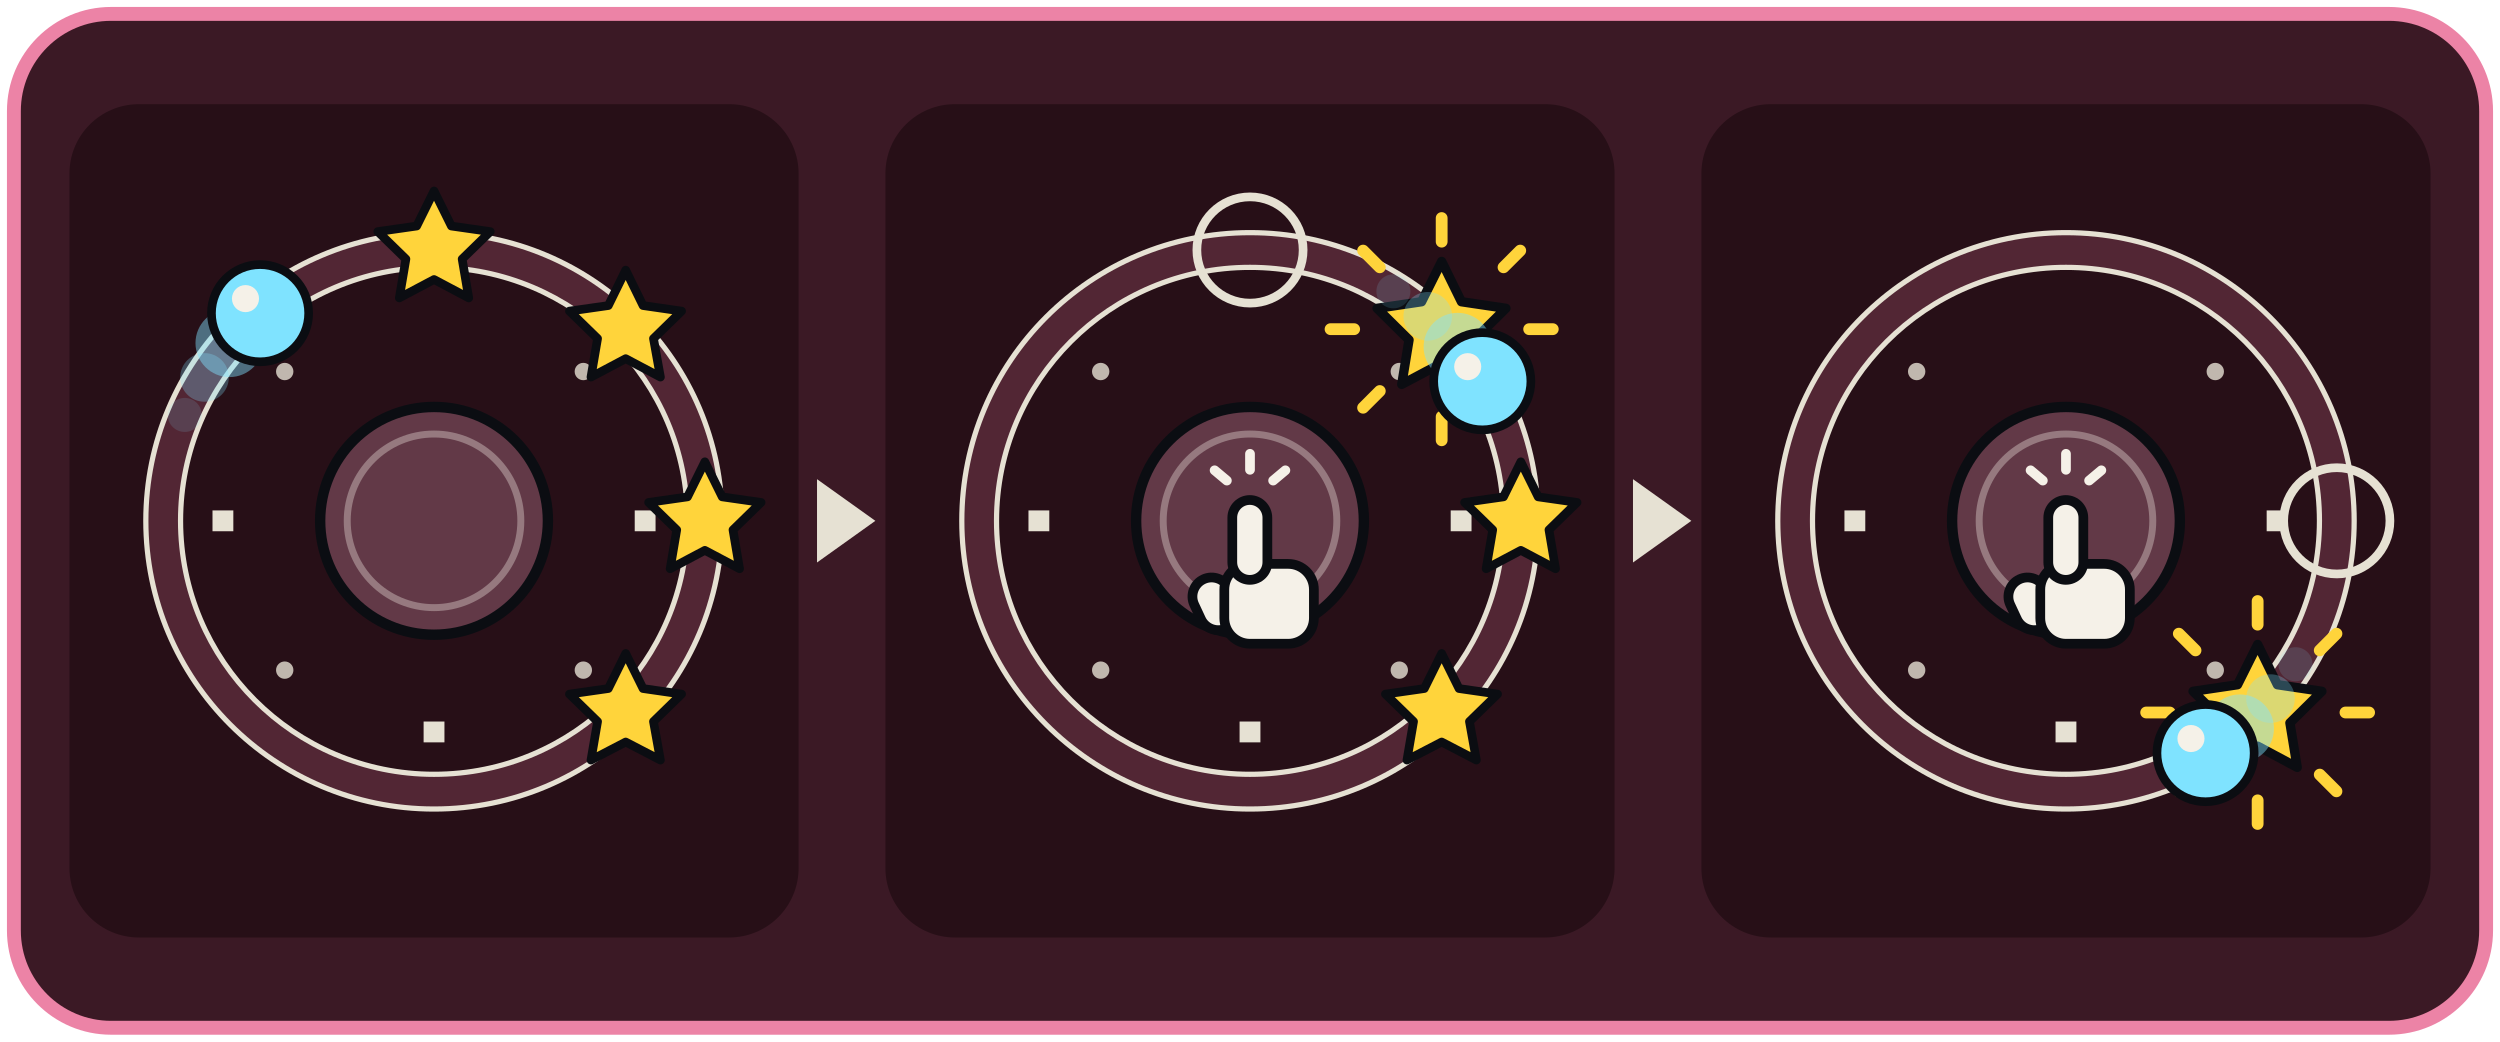
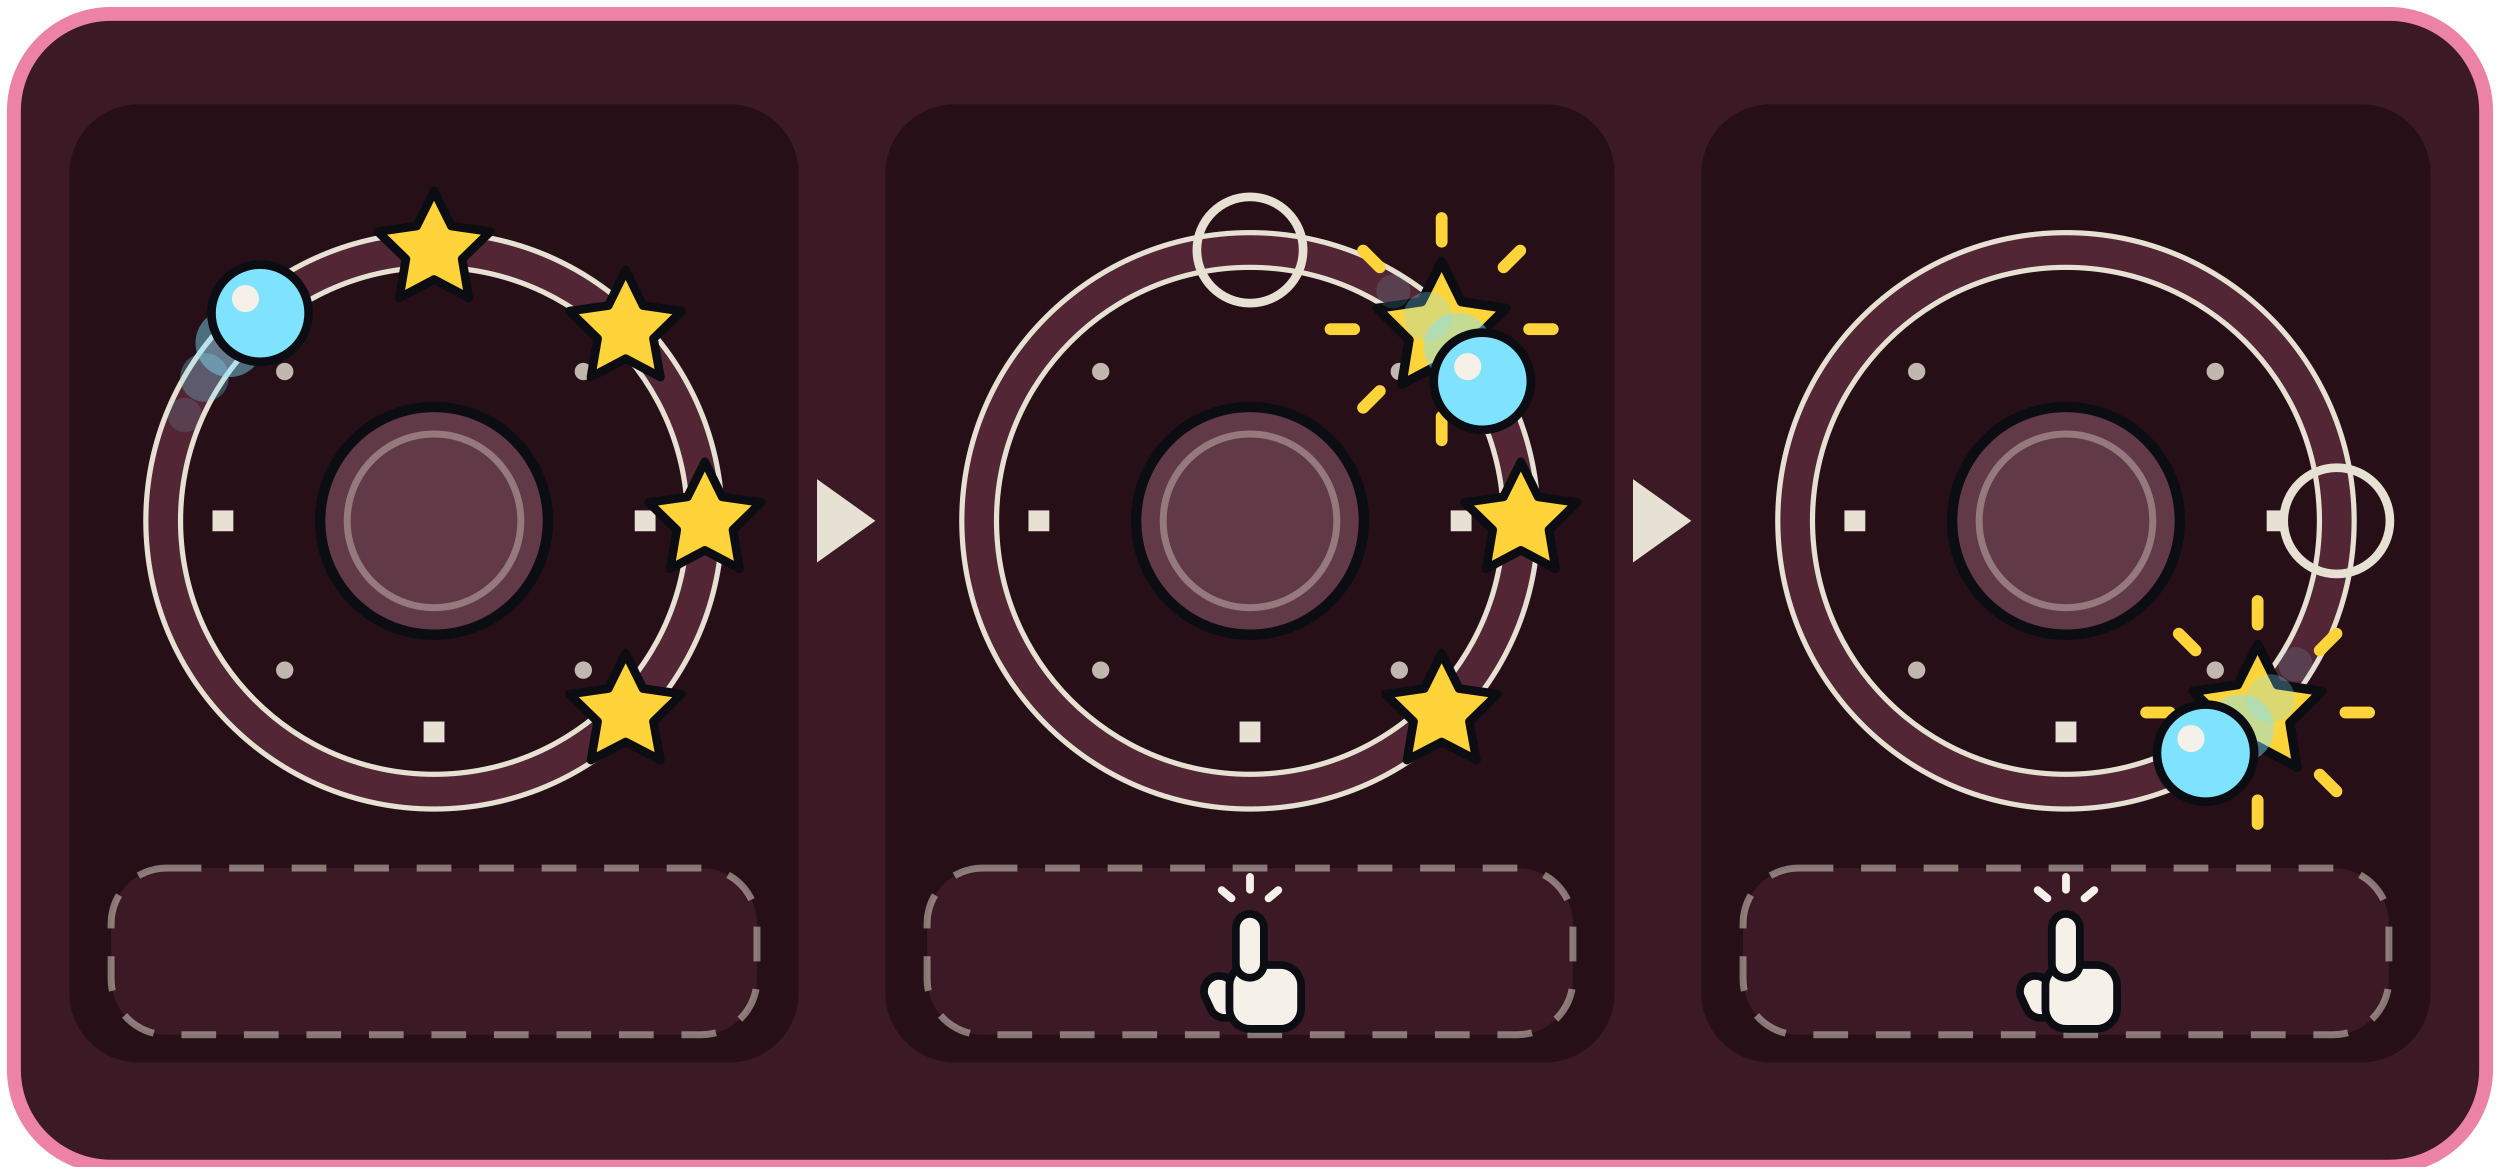
- <svg xmlns="http://www.w3.org/2000/svg" viewBox="0 0 720 300" width="720" height="300" font-family="sans-serif">
-   <rect x="4" y="4" width="712" height="292" rx="28" fill="#3B1925" stroke="#EC83A6" stroke-width="4" />
-   <rect x="20" y="30" width="210" height="240" rx="20" fill="#270F17" />
+ <svg xmlns="http://www.w3.org/2000/svg" viewBox="0 0 720 336" width="720" height="336" font-family="sans-serif">
+   <rect x="4" y="4" width="712" height="332" rx="28" fill="#3B1925" stroke="#EC83A6" stroke-width="4" />
+   <rect x="20" y="30" width="210" height="276" rx="20" fill="#270F17" />
+   <rect x="32" y="250" width="186" height="48" rx="16" fill="#3B1925" stroke="#E6E1D3" stroke-opacity="0.5" stroke-width="2" stroke-dasharray="10 8" />
  <circle cx="125" cy="150" r="78" fill="none" stroke="#522634" stroke-width="10" />
  <circle cx="125" cy="150" r="83" fill="none" stroke="#E6E1D3" stroke-width="1.5" />
  <circle cx="125" cy="150" r="73" fill="none" stroke="#E6E1D3" stroke-width="1.5" />
  <rect x="182.8" y="147" width="6" height="6" fill="#E6E1D3" transform="rotate(90 185.8 150)" />
  <rect x="122" y="207.8" width="6" height="6" fill="#E6E1D3" transform="rotate(180 125 210.8)" />
  <rect x="61.2" y="147" width="6" height="6" fill="#E6E1D3" transform="rotate(270 64.2 150)" />
  <circle cx="168" cy="107" r="2.5" fill="#E6E1D3" opacity="0.8" />
  <circle cx="168" cy="193" r="2.5" fill="#E6E1D3" opacity="0.8" />
  <circle cx="82" cy="193" r="2.5" fill="#E6E1D3" opacity="0.8" />
  <circle cx="82" cy="107" r="2.5" fill="#E6E1D3" opacity="0.8" />
  <circle cx="125" cy="150" r="32.8" fill="#623947" stroke="#0B0D12" stroke-width="3" />
  <circle cx="125" cy="150" r="25" fill="none" stroke="#F5F1E8" stroke-opacity="0.35" stroke-width="2" />
  <polygon points="125,55 130,65.1 141.2,66.7 133.1,74.6 135,85.8 125,80.5 115,85.8 116.9,74.6 108.8,66.7 120,65.1" fill="#FFD43B" stroke="#0B0D12" stroke-width="2.5" stroke-linejoin="round" />
  <polygon points="180.2,77.8 185.2,88 196.3,89.6 188.2,97.5 190.2,108.6 180.2,103.3 170.2,108.6 172.1,97.5 164,89.6 175.2,88" fill="#FFD43B" stroke="#0B0D12" stroke-width="2.5" stroke-linejoin="round" />
  <polygon points="203,133 208,143.1 219.2,144.7 211.1,152.6 213,163.8 203,158.5 193,163.8 194.9,152.6 186.8,144.7 198,143.1" fill="#FFD43B" stroke="#0B0D12" stroke-width="2.5" stroke-linejoin="round" />
  <polygon points="180.2,188.2 185.2,198.3 196.3,199.9 188.2,207.8 190.2,218.9 180.2,213.7 170.2,218.9 172.1,207.8 164,199.9 175.2,198.3" fill="#FFD43B" stroke="#0B0D12" stroke-width="2.5" stroke-linejoin="round" />
  <circle cx="53.2" cy="119.5" r="4.9" fill="#7FE3FF" opacity="0.14" />
  <circle cx="58.9" cy="108.7" r="7" fill="#7FE3FF" opacity="0.28" />
  <circle cx="66.1" cy="98.8" r="9.8" fill="#7FE3FF" opacity="0.45" />
  <circle cx="74.9" cy="90.2" r="14" fill="#7FE3FF" stroke="#0B0D12" stroke-width="2.5" />
  <circle cx="70.7" cy="86" r="3.9" fill="#F5F1E8" />
  <polygon points="235.3,138 252.1,150 235.3,162" fill="#E6E1D3" />
-   <rect x="255" y="30" width="210" height="240" rx="20" fill="#270F17" />
+   <rect x="255" y="30" width="210" height="276" rx="20" fill="#270F17" />
+   <rect x="267" y="250" width="186" height="48" rx="16" fill="#3B1925" stroke="#E6E1D3" stroke-opacity="0.5" stroke-width="2" stroke-dasharray="10 8" />
  <circle cx="360" cy="150" r="78" fill="none" stroke="#522634" stroke-width="10" />
  <circle cx="360" cy="150" r="83" fill="none" stroke="#E6E1D3" stroke-width="1.5" />
  <circle cx="360" cy="150" r="73" fill="none" stroke="#E6E1D3" stroke-width="1.5" />
  <rect x="417.8" y="147" width="6" height="6" fill="#E6E1D3" transform="rotate(90 420.8 150)" />
  <rect x="357" y="207.8" width="6" height="6" fill="#E6E1D3" transform="rotate(180 360 210.8)" />
  <rect x="296.2" y="147" width="6" height="6" fill="#E6E1D3" transform="rotate(270 299.2 150)" />
  <circle cx="403" cy="107" r="2.5" fill="#E6E1D3" opacity="0.8" />
  <circle cx="403" cy="193" r="2.5" fill="#E6E1D3" opacity="0.8" />
  <circle cx="317" cy="193" r="2.5" fill="#E6E1D3" opacity="0.8" />
  <circle cx="317" cy="107" r="2.5" fill="#E6E1D3" opacity="0.8" />
  <circle cx="360" cy="150" r="32.8" fill="#623947" stroke="#0B0D12" stroke-width="3" />
  <circle cx="360" cy="150" r="25" fill="none" stroke="#F5F1E8" stroke-opacity="0.35" stroke-width="2" />
  <circle cx="360" cy="72" r="15.3" fill="none" stroke="#E6E1D3" stroke-width="2.5" />
  <rect x="413.5" y="61.1" width="3.4" height="10.2" rx="1.7" fill="#FFD43B" transform="rotate(0 415.2 94.8)" />
  <rect x="413.5" y="61.1" width="3.4" height="10.2" rx="1.7" fill="#FFD43B" transform="rotate(45 415.2 94.8)" />
  <rect x="413.5" y="61.1" width="3.4" height="10.2" rx="1.7" fill="#FFD43B" transform="rotate(90 415.2 94.8)" />
  <rect x="413.5" y="61.1" width="3.4" height="10.2" rx="1.7" fill="#FFD43B" transform="rotate(135 415.2 94.8)" />
  <rect x="413.5" y="61.1" width="3.4" height="10.2" rx="1.7" fill="#FFD43B" transform="rotate(180 415.2 94.8)" />
  <rect x="413.5" y="61.1" width="3.4" height="10.2" rx="1.7" fill="#FFD43B" transform="rotate(225 415.2 94.8)" />
  <rect x="413.5" y="61.1" width="3.4" height="10.2" rx="1.7" fill="#FFD43B" transform="rotate(270 415.2 94.8)" />
  <rect x="413.5" y="61.1" width="3.4" height="10.2" rx="1.7" fill="#FFD43B" transform="rotate(315 415.2 94.8)" />
  <polygon points="415.2,75.3 420.9,86.9 433.7,88.8 424.5,97.9 426.6,110.7 415.2,104.6 403.7,110.7 405.8,97.9 396.6,88.8 409.4,86.9" fill="#FFD43B" stroke="#0B0D12" stroke-width="2.7" stroke-linejoin="round" />
  <polygon points="438,133 443,143.1 454.2,144.7 446.1,152.6 448,163.8 438,158.5 428,163.8 429.9,152.6 421.8,144.7 433,143.1" fill="#FFD43B" stroke="#0B0D12" stroke-width="2.5" stroke-linejoin="round" />
  <polygon points="415.2,188.2 420.2,198.3 431.3,199.9 423.2,207.8 425.2,218.9 415.2,213.7 405.2,218.9 407.1,207.8 399,199.9 410.2,198.3" fill="#FFD43B" stroke="#0B0D12" stroke-width="2.5" stroke-linejoin="round" />
  <circle cx="401.3" cy="83.9" r="4.9" fill="#7FE3FF" opacity="0.14" />
  <circle cx="411.2" cy="91.1" r="7" fill="#7FE3FF" opacity="0.28" />
  <circle cx="419.8" cy="99.9" r="9.8" fill="#7FE3FF" opacity="0.45" />
  <circle cx="426.9" cy="109.8" r="14" fill="#7FE3FF" stroke="#0B0D12" stroke-width="2.5" />
  <circle cx="422.7" cy="105.6" r="3.9" fill="#F5F1E8" />
-   <g stroke="#0B0D12" stroke-width="2.8" stroke-linejoin="round" fill="#F5F1E8">
-     <rect x="344.4" y="166.1" width="11" height="15.6" rx="5.5" transform="rotate(-25 349.9 173.9)" />
-     <rect x="352.6" y="162.4" width="25.8" height="23" rx="7.4" />
-     <rect x="354.9" y="144" width="10.1" height="23" rx="5.1" />
-   </g>
-   <g fill="#F5F1E8">
-     <rect x="358.6" y="129.3" width="2.8" height="7.4" rx="1.4" transform="rotate(-50 360 144)" />
-     <rect x="358.6" y="129.3" width="2.8" height="7.4" rx="1.4" transform="rotate(0 360 144)" />
-     <rect x="358.6" y="129.3" width="2.8" height="7.4" rx="1.4" transform="rotate(50 360 144)" />
+   <g transform="translate(360.0 274) scale(0.8) translate(-360.0 -157.5)">
+     <g stroke="#0B0D12" stroke-width="2.8" stroke-linejoin="round" fill="#F5F1E8">
+       <rect x="344.4" y="166.1" width="11" height="15.6" rx="5.5" transform="rotate(-25 349.9 173.9)" />
+       <rect x="352.6" y="162.4" width="25.8" height="23" rx="7.4" />
+       <rect x="354.9" y="144" width="10.1" height="23" rx="5.1" />
+     </g>
+     <g fill="#F5F1E8">
+       <rect x="358.6" y="129.3" width="2.8" height="7.4" rx="1.4" transform="rotate(-50 360 144)" />
+       <rect x="358.6" y="129.3" width="2.8" height="7.4" rx="1.4" transform="rotate(0 360 144)" />
+       <rect x="358.6" y="129.3" width="2.8" height="7.4" rx="1.4" transform="rotate(50 360 144)" />
+     </g>
  </g>
  <polygon points="470.3,138 487.1,150 470.3,162" fill="#E6E1D3" />
-   <rect x="490" y="30" width="210" height="240" rx="20" fill="#270F17" />
+   <rect x="490" y="30" width="210" height="276" rx="20" fill="#270F17" />
+   <rect x="502" y="250" width="186" height="48" rx="16" fill="#3B1925" stroke="#E6E1D3" stroke-opacity="0.5" stroke-width="2" stroke-dasharray="10 8" />
  <circle cx="595" cy="150" r="78" fill="none" stroke="#522634" stroke-width="10" />
  <circle cx="595" cy="150" r="83" fill="none" stroke="#E6E1D3" stroke-width="1.5" />
  <circle cx="595" cy="150" r="73" fill="none" stroke="#E6E1D3" stroke-width="1.5" />
  <rect x="652.8" y="147" width="6" height="6" fill="#E6E1D3" transform="rotate(90 655.8 150)" />
  <rect x="592" y="207.8" width="6" height="6" fill="#E6E1D3" transform="rotate(180 595 210.8)" />
  <rect x="531.2" y="147" width="6" height="6" fill="#E6E1D3" transform="rotate(270 534.2 150)" />
  <circle cx="638" cy="107" r="2.5" fill="#E6E1D3" opacity="0.8" />
  <circle cx="638" cy="193" r="2.5" fill="#E6E1D3" opacity="0.8" />
  <circle cx="552" cy="193" r="2.5" fill="#E6E1D3" opacity="0.8" />
  <circle cx="552" cy="107" r="2.5" fill="#E6E1D3" opacity="0.8" />
  <circle cx="595" cy="150" r="32.8" fill="#623947" stroke="#0B0D12" stroke-width="3" />
  <circle cx="595" cy="150" r="25" fill="none" stroke="#F5F1E8" stroke-opacity="0.35" stroke-width="2" />
  <circle cx="673" cy="150" r="15.3" fill="none" stroke="#E6E1D3" stroke-width="2.5" />
  <rect x="648.5" y="171.4" width="3.4" height="10.2" rx="1.7" fill="#FFD43B" transform="rotate(0 650.2 205.2)" />
  <rect x="648.5" y="171.4" width="3.4" height="10.2" rx="1.7" fill="#FFD43B" transform="rotate(45 650.2 205.2)" />
  <rect x="648.5" y="171.4" width="3.4" height="10.2" rx="1.7" fill="#FFD43B" transform="rotate(90 650.2 205.2)" />
  <rect x="648.5" y="171.4" width="3.4" height="10.2" rx="1.7" fill="#FFD43B" transform="rotate(135 650.2 205.2)" />
  <rect x="648.5" y="171.4" width="3.4" height="10.2" rx="1.7" fill="#FFD43B" transform="rotate(180 650.2 205.2)" />
  <rect x="648.5" y="171.4" width="3.4" height="10.2" rx="1.7" fill="#FFD43B" transform="rotate(225 650.2 205.2)" />
  <rect x="648.5" y="171.4" width="3.4" height="10.2" rx="1.7" fill="#FFD43B" transform="rotate(270 650.2 205.2)" />
  <rect x="648.5" y="171.4" width="3.4" height="10.2" rx="1.7" fill="#FFD43B" transform="rotate(315 650.2 205.2)" />
  <polygon points="650.2,185.6 655.9,197.2 668.7,199.1 659.5,208.2 661.6,221 650.2,214.9 638.7,221 640.8,208.2 631.6,199.1 644.4,197.2" fill="#FFD43B" stroke="#0B0D12" stroke-width="2.7" stroke-linejoin="round" />
  <circle cx="661.1" cy="191.3" r="4.9" fill="#7FE3FF" opacity="0.14" />
  <circle cx="653.9" cy="201.2" r="7" fill="#7FE3FF" opacity="0.28" />
  <circle cx="645.1" cy="209.8" r="9.8" fill="#7FE3FF" opacity="0.45" />
  <circle cx="635.2" cy="216.9" r="14" fill="#7FE3FF" stroke="#0B0D12" stroke-width="2.5" />
  <circle cx="631" cy="212.7" r="3.9" fill="#F5F1E8" />
-   <g stroke="#0B0D12" stroke-width="2.8" stroke-linejoin="round" fill="#F5F1E8">
-     <rect x="579.4" y="166.1" width="11" height="15.6" rx="5.5" transform="rotate(-25 584.9 173.9)" />
-     <rect x="587.6" y="162.4" width="25.8" height="23" rx="7.4" />
-     <rect x="589.9" y="144" width="10.1" height="23" rx="5.1" />
-   </g>
-   <g fill="#F5F1E8">
-     <rect x="593.6" y="129.3" width="2.8" height="7.4" rx="1.4" transform="rotate(-50 595 144)" />
-     <rect x="593.6" y="129.3" width="2.8" height="7.4" rx="1.4" transform="rotate(0 595 144)" />
-     <rect x="593.6" y="129.3" width="2.8" height="7.4" rx="1.4" transform="rotate(50 595 144)" />
+   <g transform="translate(595.0 274) scale(0.8) translate(-595.0 -157.5)">
+     <g stroke="#0B0D12" stroke-width="2.8" stroke-linejoin="round" fill="#F5F1E8">
+       <rect x="579.4" y="166.1" width="11" height="15.6" rx="5.5" transform="rotate(-25 584.9 173.9)" />
+       <rect x="587.6" y="162.4" width="25.8" height="23" rx="7.4" />
+       <rect x="589.9" y="144" width="10.1" height="23" rx="5.1" />
+     </g>
+     <g fill="#F5F1E8">
+       <rect x="593.6" y="129.3" width="2.8" height="7.4" rx="1.4" transform="rotate(-50 595 144)" />
+       <rect x="593.6" y="129.3" width="2.8" height="7.4" rx="1.4" transform="rotate(0 595 144)" />
+       <rect x="593.6" y="129.3" width="2.8" height="7.4" rx="1.4" transform="rotate(50 595 144)" />
+     </g>
  </g>
</svg>
